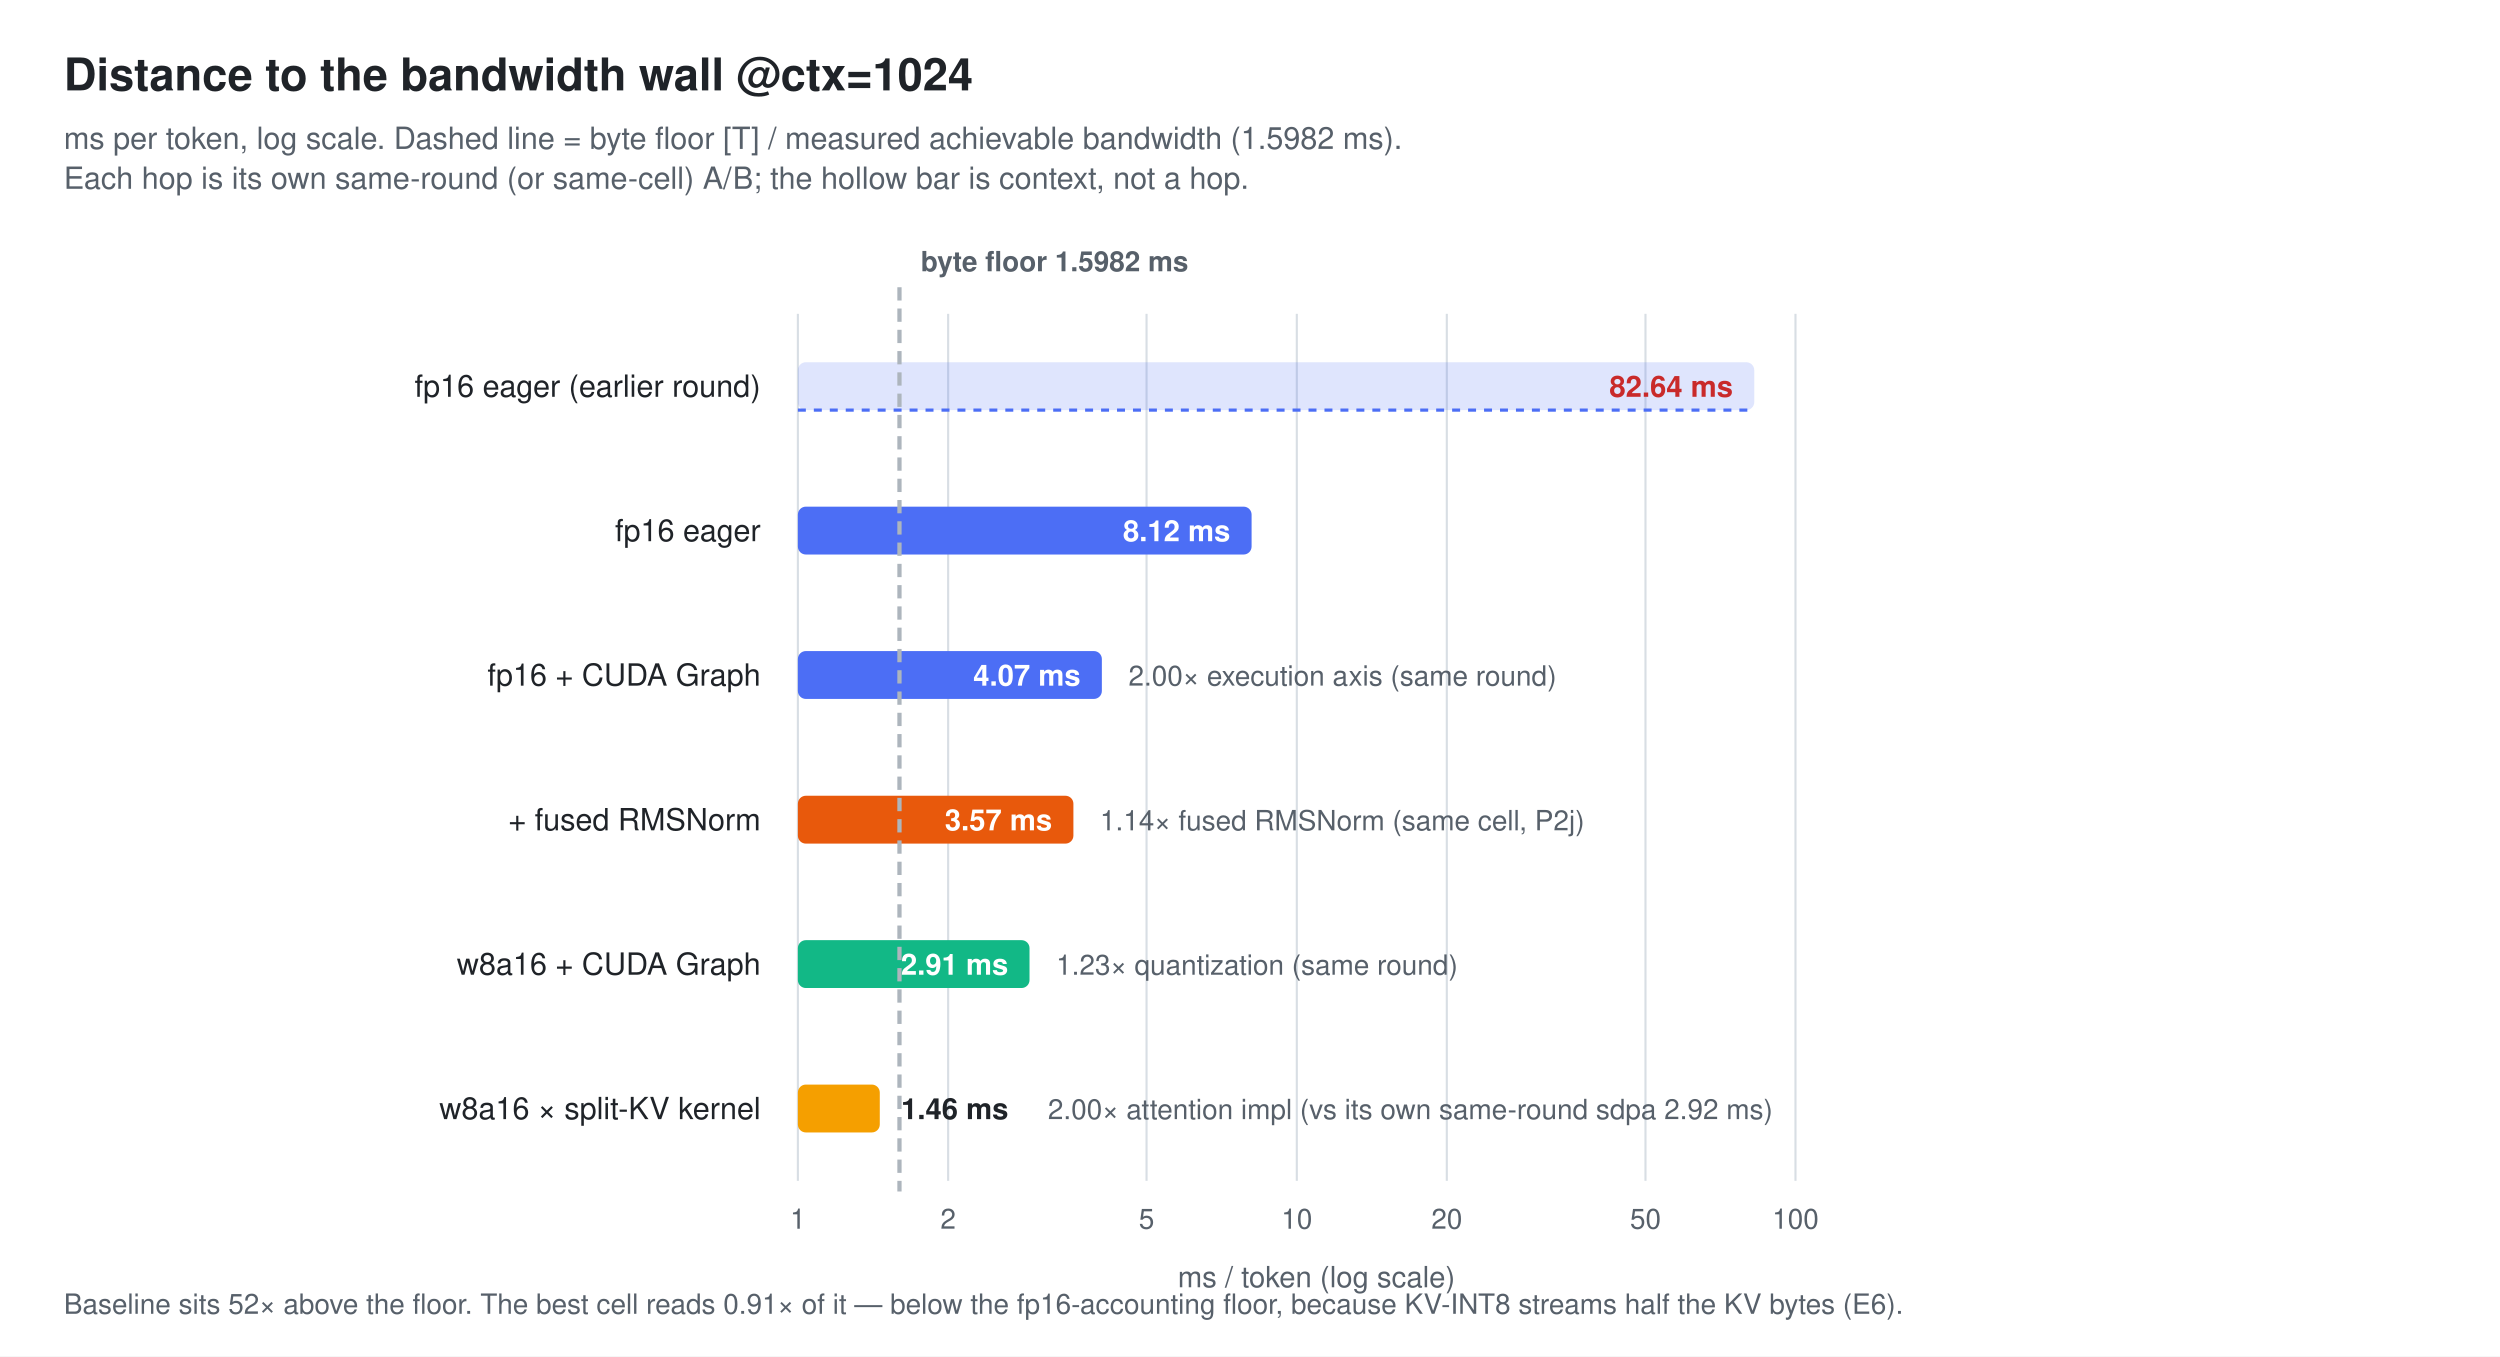
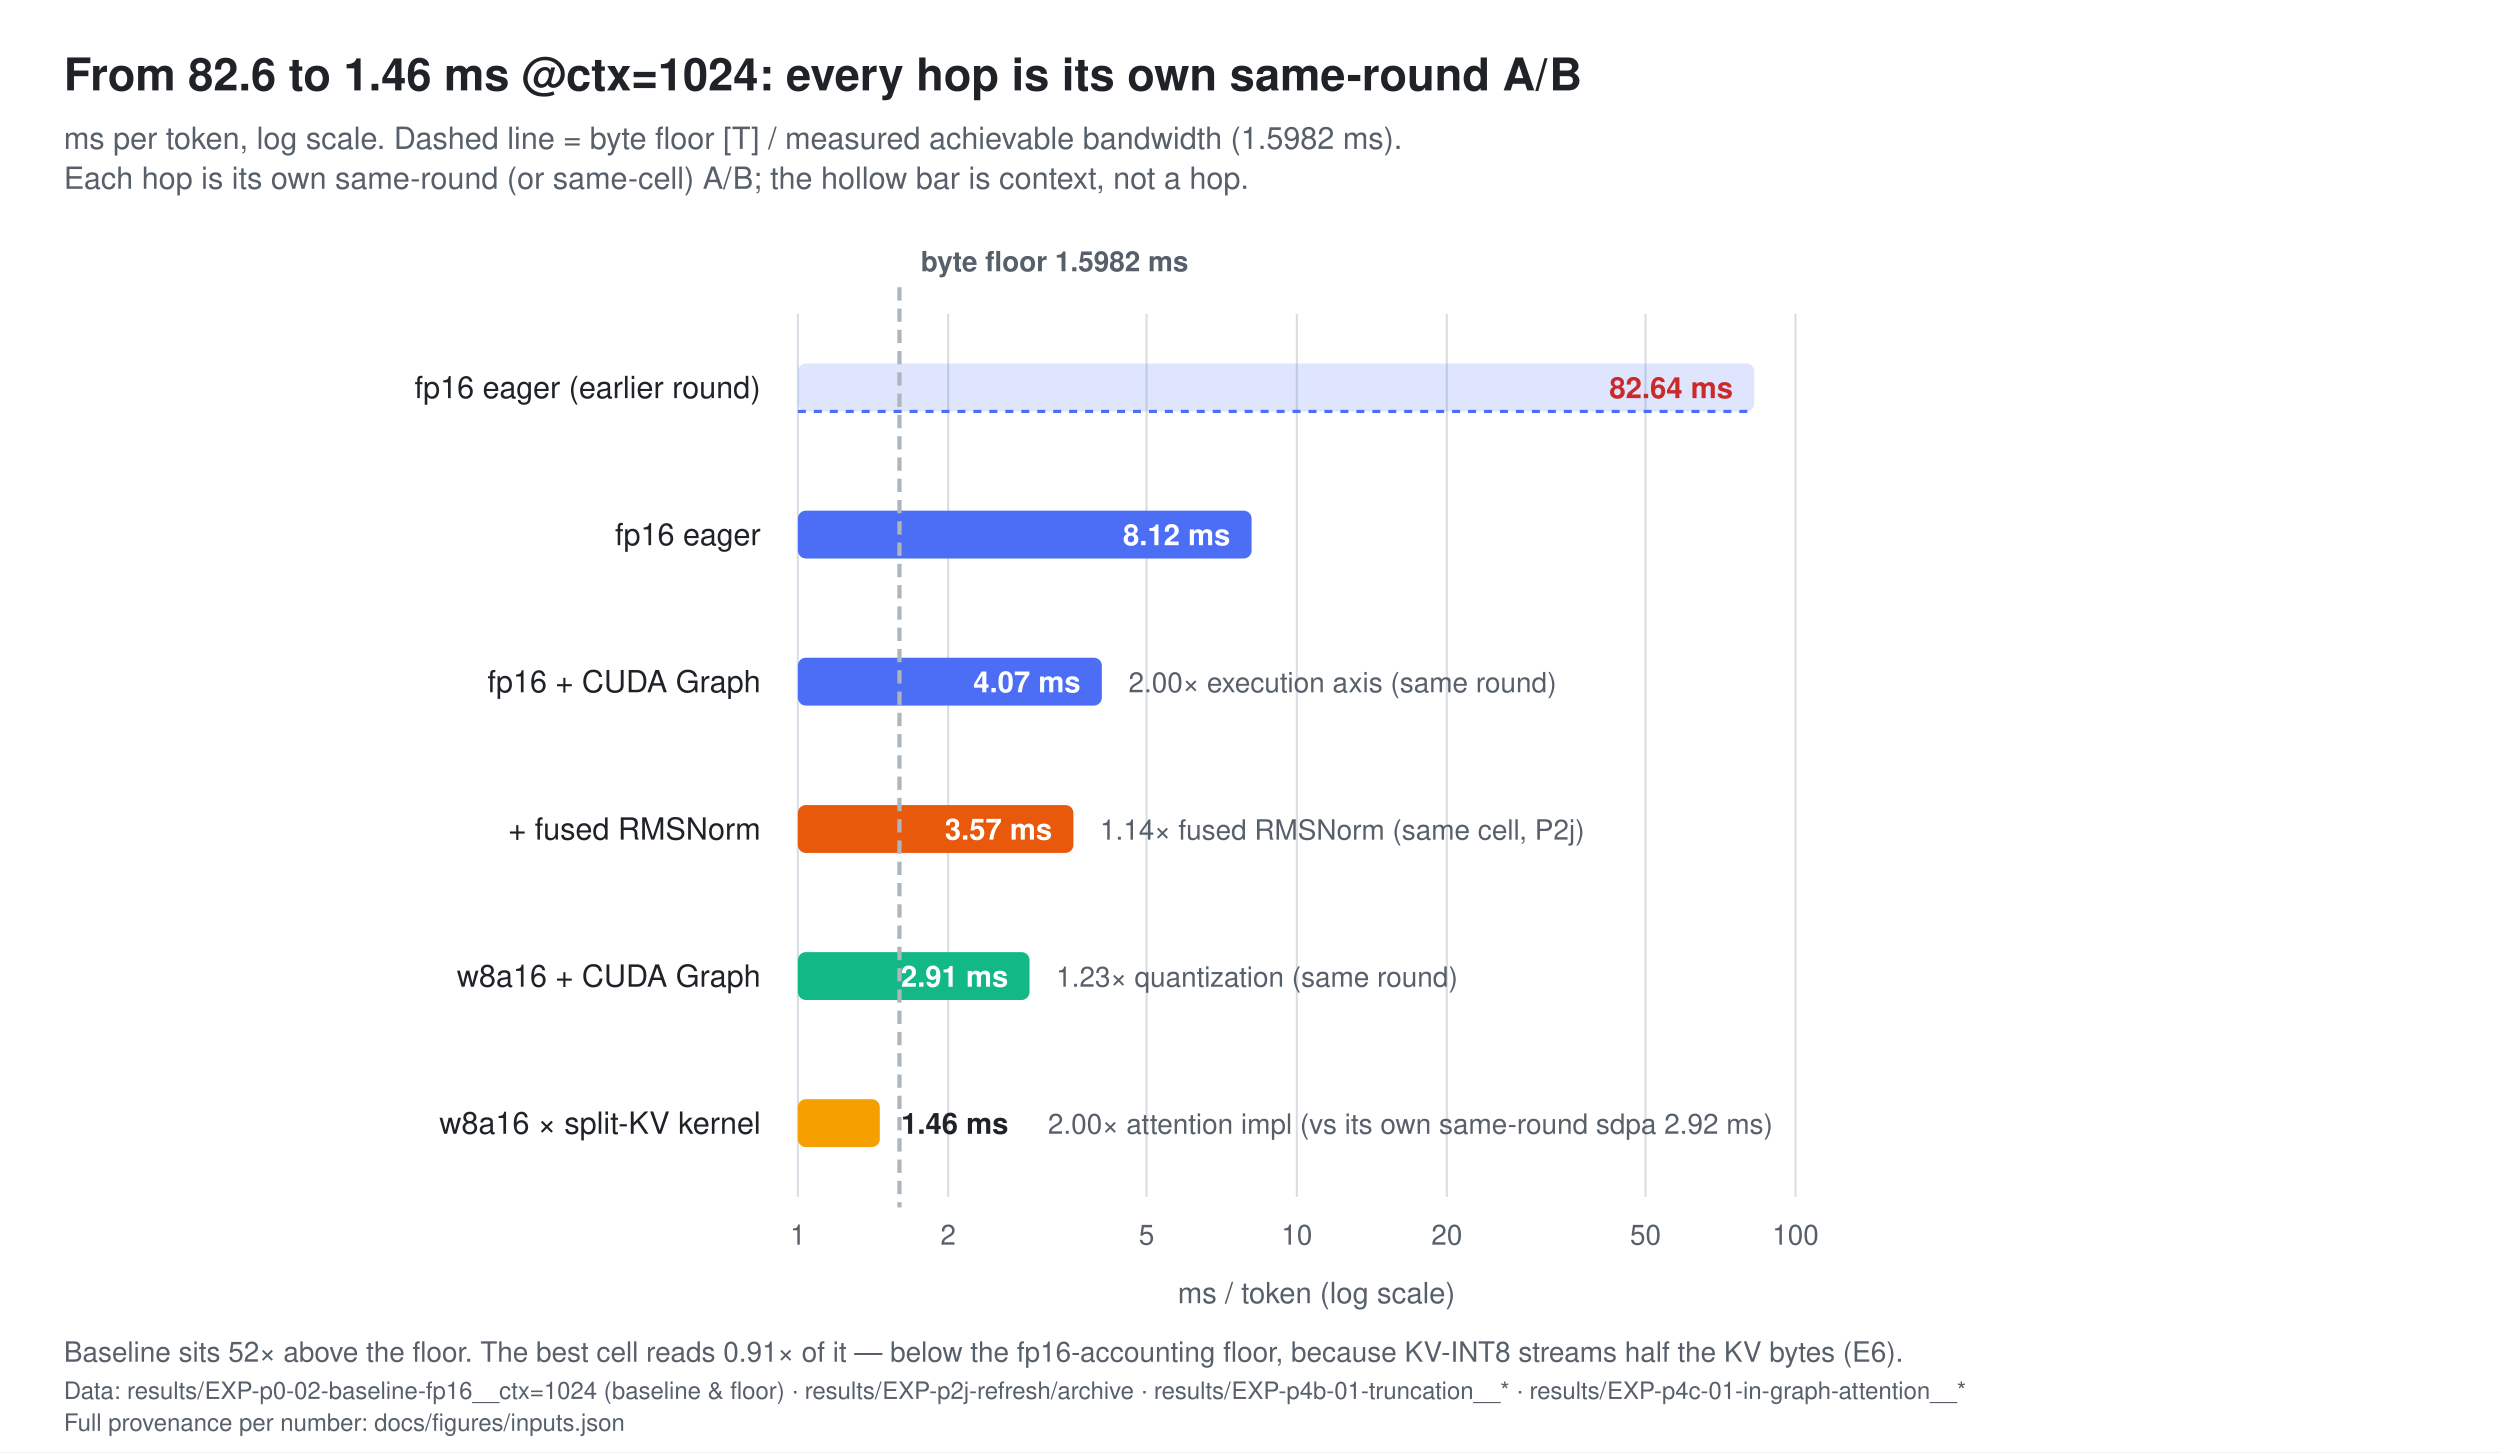
- <svg xmlns="http://www.w3.org/2000/svg" width="940" height="510" viewBox="0 0 940 510" font-family="-apple-system, 'Segoe UI', Helvetica, Arial, sans-serif">
-   <rect width="940" height="510" fill="#ffffff" />
-   <text x="24.0" y="34.0" font-size="17.0" fill="#1f2328" font-weight="600" text-anchor="start">Distance to the bandwidth wall @ctx=1024</text>
+ <svg xmlns="http://www.w3.org/2000/svg" width="940" height="546" viewBox="0 0 940 546" font-family="-apple-system, 'Segoe UI', Helvetica, Arial, sans-serif">
+   <rect width="940" height="546" fill="#ffffff" />
+   <text x="24.0" y="34.0" font-size="17.0" fill="#1f2328" font-weight="600" text-anchor="start">From 82.6 to 1.46 ms @ctx=1024: every hop is its own same-round A/B</text>
  <text x="24.0" y="56.0" font-size="11.5" fill="#57606a" font-weight="400" text-anchor="start">ms per token, log scale. Dashed line = byte floor [T] / measured achievable bandwidth (1.5982 ms).</text>
  <text x="24.0" y="71.0" font-size="11.5" fill="#57606a" font-weight="400" text-anchor="start">Each hop is its own same-round (or same-cell) A/B; the hollow bar is context, not a hop.</text>
-   <line x1="300.0" y1="118.0" x2="300.0" y2="444.0" stroke="#d8dee4" stroke-width="0.8" />
-   <text x="300.0" y="462.0" font-size="10.5" fill="#57606a" font-weight="400" text-anchor="middle">1</text>
-   <line x1="356.5" y1="118.0" x2="356.5" y2="444.0" stroke="#d8dee4" stroke-width="0.8" />
-   <text x="356.5" y="462.0" font-size="10.5" fill="#57606a" font-weight="400" text-anchor="middle">2</text>
-   <line x1="431.1" y1="118.0" x2="431.1" y2="444.0" stroke="#d8dee4" stroke-width="0.8" />
-   <text x="431.1" y="462.0" font-size="10.5" fill="#57606a" font-weight="400" text-anchor="middle">5</text>
-   <line x1="487.6" y1="118.0" x2="487.6" y2="444.0" stroke="#d8dee4" stroke-width="0.8" />
-   <text x="487.6" y="462.0" font-size="10.5" fill="#57606a" font-weight="400" text-anchor="middle">10</text>
-   <line x1="544.0" y1="118.0" x2="544.0" y2="444.0" stroke="#d8dee4" stroke-width="0.8" />
-   <text x="544.0" y="462.0" font-size="10.5" fill="#57606a" font-weight="400" text-anchor="middle">20</text>
-   <line x1="618.7" y1="118.0" x2="618.7" y2="444.0" stroke="#d8dee4" stroke-width="0.8" />
-   <text x="618.7" y="462.0" font-size="10.5" fill="#57606a" font-weight="400" text-anchor="middle">50</text>
-   <line x1="675.1" y1="118.0" x2="675.1" y2="444.0" stroke="#d8dee4" stroke-width="0.8" />
-   <text x="675.1" y="462.0" font-size="10.5" fill="#57606a" font-weight="400" text-anchor="middle">100</text>
-   <text x="495.0" y="484.0" font-size="11.0" fill="#57606a" font-weight="400" text-anchor="middle">ms / token  (log scale)</text>
-   <rect x="300.0" y="136.2" width="359.6" height="18.0" fill="#4c6ef5" opacity="0.18" rx="3.0" />
-   <line x1="300.0" y1="154.2" x2="659.6" y2="154.2" stroke="#4c6ef5" stroke-width="1.2" stroke-dasharray="3 3" />
-   <text x="286.0" y="149.2" font-size="11.5" fill="#1f2328" font-weight="400" text-anchor="end">fp16 eager (earlier round)</text>
-   <text x="651.6" y="149.2" font-size="11.0" fill="#c92a2a" font-weight="600" text-anchor="end">82.64 ms</text>
-   <rect x="300.0" y="190.5" width="170.6" height="18.0" fill="#4c6ef5" opacity="1.00" rx="3.0" />
-   <text x="286.0" y="203.5" font-size="11.5" fill="#1f2328" font-weight="400" text-anchor="end">fp16 eager</text>
-   <text x="462.6" y="203.5" font-size="11.0" fill="#ffffff" font-weight="600" text-anchor="end">8.12 ms</text>
-   <rect x="300.0" y="244.8" width="114.3" height="18.0" fill="#4c6ef5" opacity="1.00" rx="3.0" />
-   <text x="286.0" y="257.8" font-size="11.5" fill="#1f2328" font-weight="400" text-anchor="end">fp16 + CUDA Graph</text>
-   <text x="406.3" y="257.8" font-size="11.0" fill="#ffffff" font-weight="600" text-anchor="end">4.07 ms</text>
-   <text x="424.3" y="257.8" font-size="10.5" fill="#57606a" font-weight="400" text-anchor="start">2.00×  execution axis (same round)</text>
-   <rect x="300.0" y="299.2" width="103.6" height="18.0" fill="#e8590c" opacity="1.00" rx="3.0" />
-   <text x="286.0" y="312.2" font-size="11.5" fill="#1f2328" font-weight="400" text-anchor="end">+ fused RMSNorm</text>
-   <text x="395.6" y="312.2" font-size="11.0" fill="#ffffff" font-weight="600" text-anchor="end">3.57 ms</text>
-   <text x="413.6" y="312.2" font-size="10.5" fill="#57606a" font-weight="400" text-anchor="start">1.14×  fused RMSNorm (same cell, P2j)</text>
-   <rect x="300.0" y="353.5" width="87.1" height="18.0" fill="#12b886" opacity="1.00" rx="3.0" />
-   <text x="286.0" y="366.5" font-size="11.5" fill="#1f2328" font-weight="400" text-anchor="end">w8a16 + CUDA Graph</text>
-   <text x="379.1" y="366.5" font-size="11.0" fill="#ffffff" font-weight="600" text-anchor="end">2.91 ms</text>
-   <text x="397.1" y="366.5" font-size="10.5" fill="#57606a" font-weight="400" text-anchor="start">1.23×  quantization (same round)</text>
-   <rect x="300.0" y="407.8" width="30.8" height="18.0" fill="#f59f00" opacity="1.00" rx="3.0" />
-   <text x="286.0" y="420.8" font-size="11.5" fill="#1f2328" font-weight="400" text-anchor="end">w8a16 × split-KV kernel</text>
-   <text x="338.8" y="420.8" font-size="11.0" fill="#1f2328" font-weight="600" text-anchor="start">1.46 ms</text>
-   <text x="394.0" y="420.8" font-size="10.5" fill="#57606a" font-weight="400" text-anchor="start">2.00×  attention impl (vs its own same-round sdpa 2.92 ms)</text>
-   <line x1="338.2" y1="108.0" x2="338.2" y2="448.0" stroke="#adb5bd" stroke-width="1.6" stroke-dasharray="5 3" />
+   <line x1="300.0" y1="118.0" x2="300.0" y2="450.0" stroke="#d8dee4" stroke-width="0.8" />
+   <text x="300.0" y="468.0" font-size="10.5" fill="#57606a" font-weight="400" text-anchor="middle">1</text>
+   <line x1="356.5" y1="118.0" x2="356.5" y2="450.0" stroke="#d8dee4" stroke-width="0.8" />
+   <text x="356.5" y="468.0" font-size="10.5" fill="#57606a" font-weight="400" text-anchor="middle">2</text>
+   <line x1="431.1" y1="118.0" x2="431.1" y2="450.0" stroke="#d8dee4" stroke-width="0.8" />
+   <text x="431.1" y="468.0" font-size="10.5" fill="#57606a" font-weight="400" text-anchor="middle">5</text>
+   <line x1="487.6" y1="118.0" x2="487.6" y2="450.0" stroke="#d8dee4" stroke-width="0.8" />
+   <text x="487.6" y="468.0" font-size="10.5" fill="#57606a" font-weight="400" text-anchor="middle">10</text>
+   <line x1="544.0" y1="118.0" x2="544.0" y2="450.0" stroke="#d8dee4" stroke-width="0.8" />
+   <text x="544.0" y="468.0" font-size="10.5" fill="#57606a" font-weight="400" text-anchor="middle">20</text>
+   <line x1="618.7" y1="118.0" x2="618.7" y2="450.0" stroke="#d8dee4" stroke-width="0.8" />
+   <text x="618.7" y="468.0" font-size="10.5" fill="#57606a" font-weight="400" text-anchor="middle">50</text>
+   <line x1="675.1" y1="118.0" x2="675.1" y2="450.0" stroke="#d8dee4" stroke-width="0.8" />
+   <text x="675.1" y="468.0" font-size="10.5" fill="#57606a" font-weight="400" text-anchor="middle">100</text>
+   <text x="495.0" y="490.0" font-size="11.0" fill="#57606a" font-weight="400" text-anchor="middle">ms / token  (log scale)</text>
+   <rect x="300.0" y="136.7" width="359.6" height="18.0" fill="#4c6ef5" opacity="0.18" rx="3.0" />
+   <line x1="300.0" y1="154.7" x2="659.6" y2="154.7" stroke="#4c6ef5" stroke-width="1.2" stroke-dasharray="3 3" />
+   <text x="286.0" y="149.7" font-size="11.5" fill="#1f2328" font-weight="400" text-anchor="end">fp16 eager (earlier round)</text>
+   <text x="651.6" y="149.7" font-size="11.0" fill="#c92a2a" font-weight="600" text-anchor="end">82.64 ms</text>
+   <rect x="300.0" y="192.0" width="170.6" height="18.0" fill="#4c6ef5" opacity="1.00" rx="3.0" />
+   <text x="286.0" y="205.0" font-size="11.5" fill="#1f2328" font-weight="400" text-anchor="end">fp16 eager</text>
+   <text x="462.6" y="205.0" font-size="11.0" fill="#ffffff" font-weight="600" text-anchor="end">8.12 ms</text>
+   <rect x="300.0" y="247.3" width="114.3" height="18.0" fill="#4c6ef5" opacity="1.00" rx="3.0" />
+   <text x="286.0" y="260.3" font-size="11.5" fill="#1f2328" font-weight="400" text-anchor="end">fp16 + CUDA Graph</text>
+   <text x="406.3" y="260.3" font-size="11.0" fill="#ffffff" font-weight="600" text-anchor="end">4.07 ms</text>
+   <text x="424.3" y="260.3" font-size="10.5" fill="#57606a" font-weight="400" text-anchor="start">2.00×  execution axis (same round)</text>
+   <rect x="300.0" y="302.7" width="103.6" height="18.0" fill="#e8590c" opacity="1.00" rx="3.0" />
+   <text x="286.0" y="315.7" font-size="11.5" fill="#1f2328" font-weight="400" text-anchor="end">+ fused RMSNorm</text>
+   <text x="395.6" y="315.7" font-size="11.0" fill="#ffffff" font-weight="600" text-anchor="end">3.57 ms</text>
+   <text x="413.6" y="315.7" font-size="10.5" fill="#57606a" font-weight="400" text-anchor="start">1.14×  fused RMSNorm (same cell, P2j)</text>
+   <rect x="300.0" y="358.0" width="87.1" height="18.0" fill="#12b886" opacity="1.00" rx="3.0" />
+   <text x="286.0" y="371.0" font-size="11.5" fill="#1f2328" font-weight="400" text-anchor="end">w8a16 + CUDA Graph</text>
+   <text x="379.1" y="371.0" font-size="11.0" fill="#ffffff" font-weight="600" text-anchor="end">2.91 ms</text>
+   <text x="397.1" y="371.0" font-size="10.5" fill="#57606a" font-weight="400" text-anchor="start">1.23×  quantization (same round)</text>
+   <rect x="300.0" y="413.3" width="30.8" height="18.0" fill="#f59f00" opacity="1.00" rx="3.0" />
+   <text x="286.0" y="426.3" font-size="11.5" fill="#1f2328" font-weight="400" text-anchor="end">w8a16 × split-KV kernel</text>
+   <text x="338.8" y="426.3" font-size="11.0" fill="#1f2328" font-weight="600" text-anchor="start">1.46 ms</text>
+   <text x="394.0" y="426.3" font-size="10.5" fill="#57606a" font-weight="400" text-anchor="start">2.00×  attention impl (vs its own same-round sdpa 2.92 ms)</text>
+   <line x1="338.2" y1="108.0" x2="338.2" y2="454.0" stroke="#adb5bd" stroke-width="1.6" stroke-dasharray="5 3" />
  <text x="346.2" y="102.0" font-size="10.5" fill="#57606a" font-weight="600" text-anchor="start">byte floor 1.5982 ms</text>
-   <text x="24.0" y="494.0" font-size="10.5" fill="#57606a" font-weight="400" text-anchor="start">Baseline sits 52× above the floor. The best cell reads 0.91× of it — below the fp16-accounting floor, because KV-INT8 streams half the KV bytes (E6).</text>
+   <text x="24.0" y="512.0" font-size="10.5" fill="#57606a" font-weight="400" text-anchor="start">Baseline sits 52× above the floor. The best cell reads 0.91× of it — below the fp16-accounting floor, because KV-INT8 streams half the KV bytes (E6).</text>
+   <text x="24.0" y="526.0" font-size="9.0" fill="#57606a" font-weight="400" text-anchor="start">Data: results/EXP-p0-02-baseline-fp16__ctx=1024 (baseline &amp; floor) · results/EXP-p2j-refresh/archive · results/EXP-p4b-01-truncation__* · results/EXP-p4c-01-in-graph-attention__*</text>
+   <text x="24.0" y="538.0" font-size="9.0" fill="#57606a" font-weight="400" text-anchor="start">Full provenance per number: docs/figures/inputs.json</text>
</svg>
